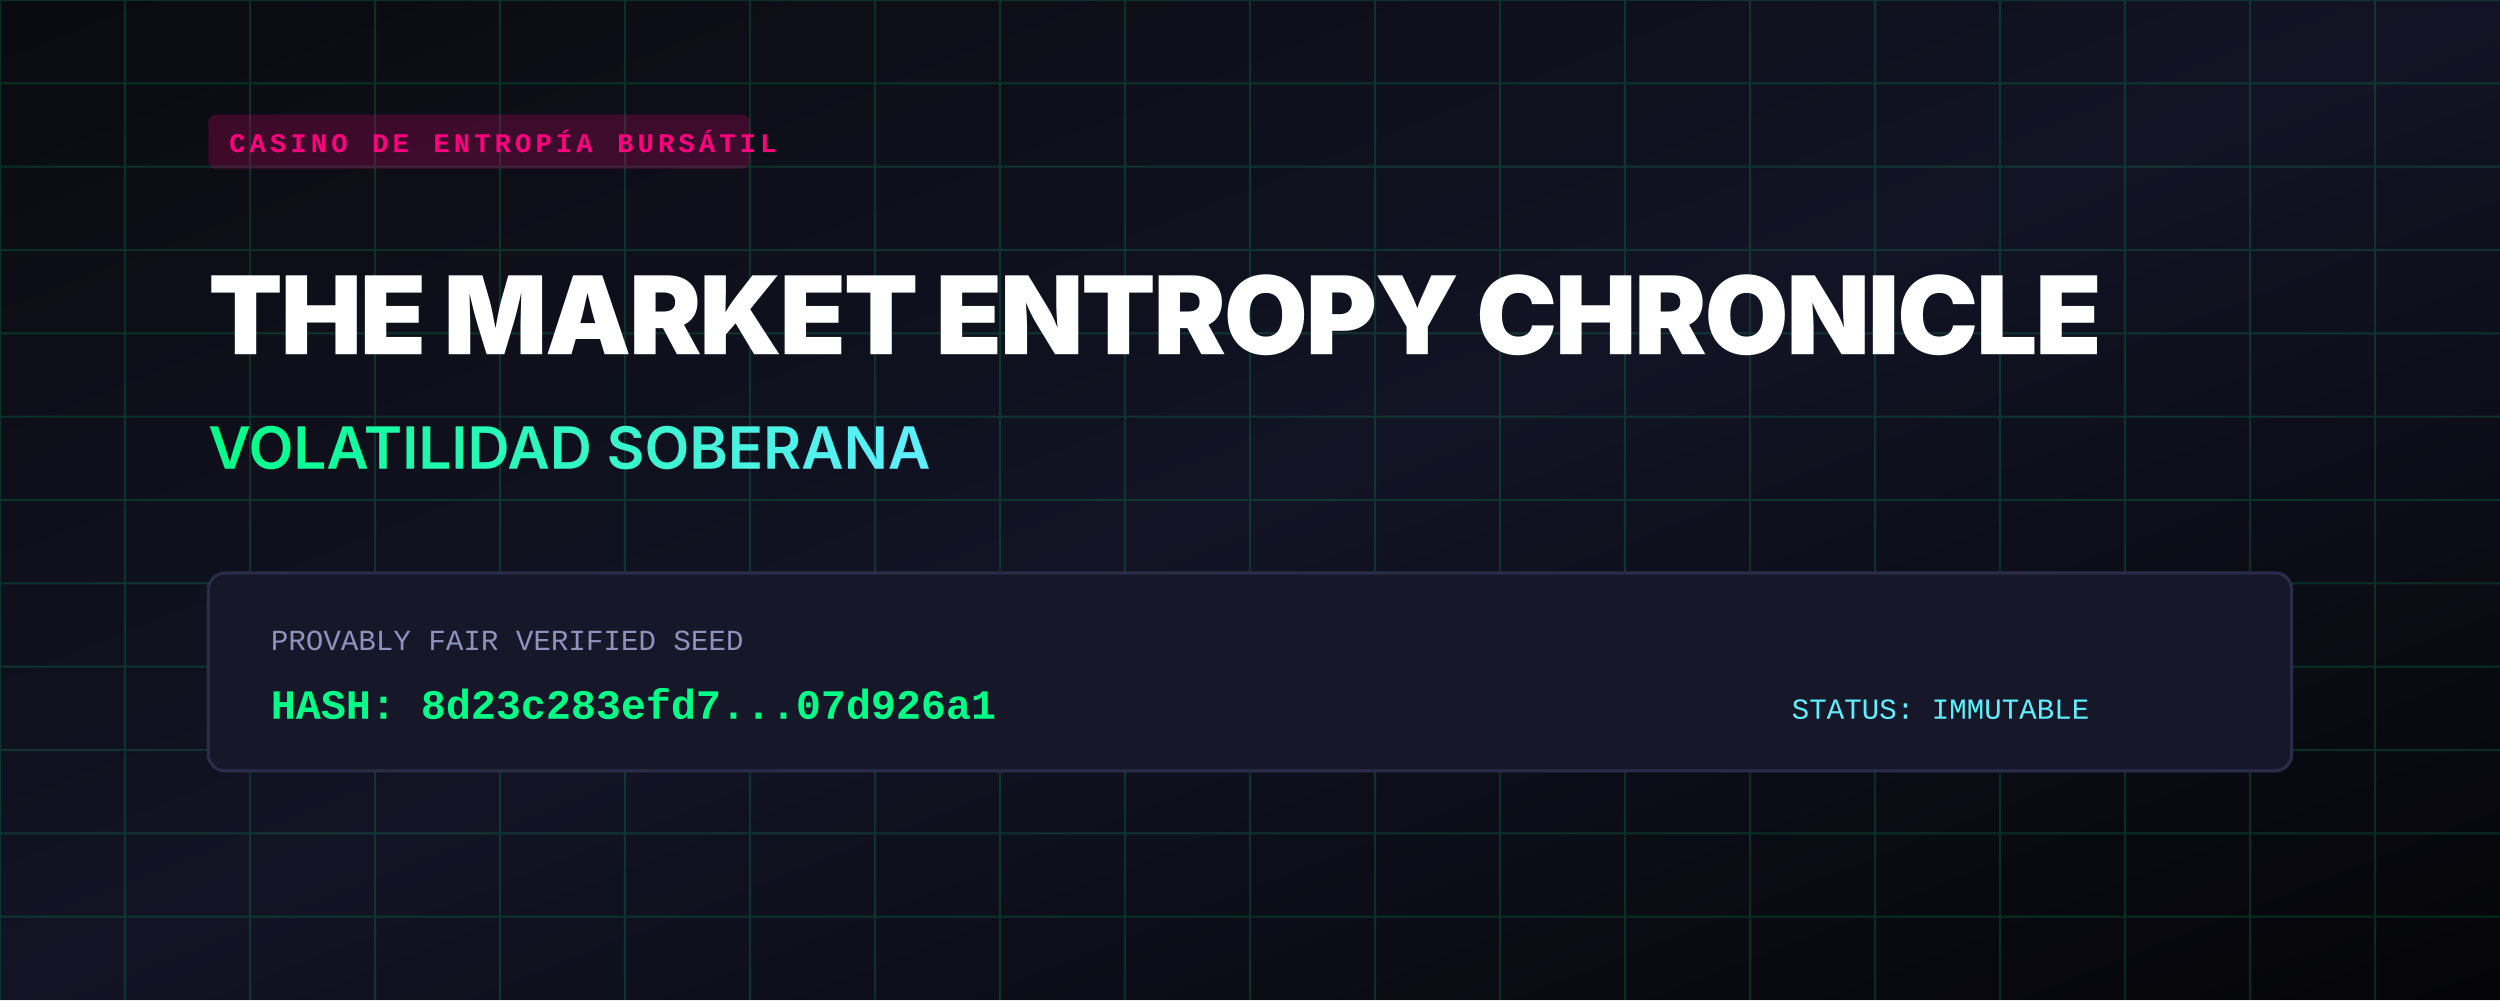
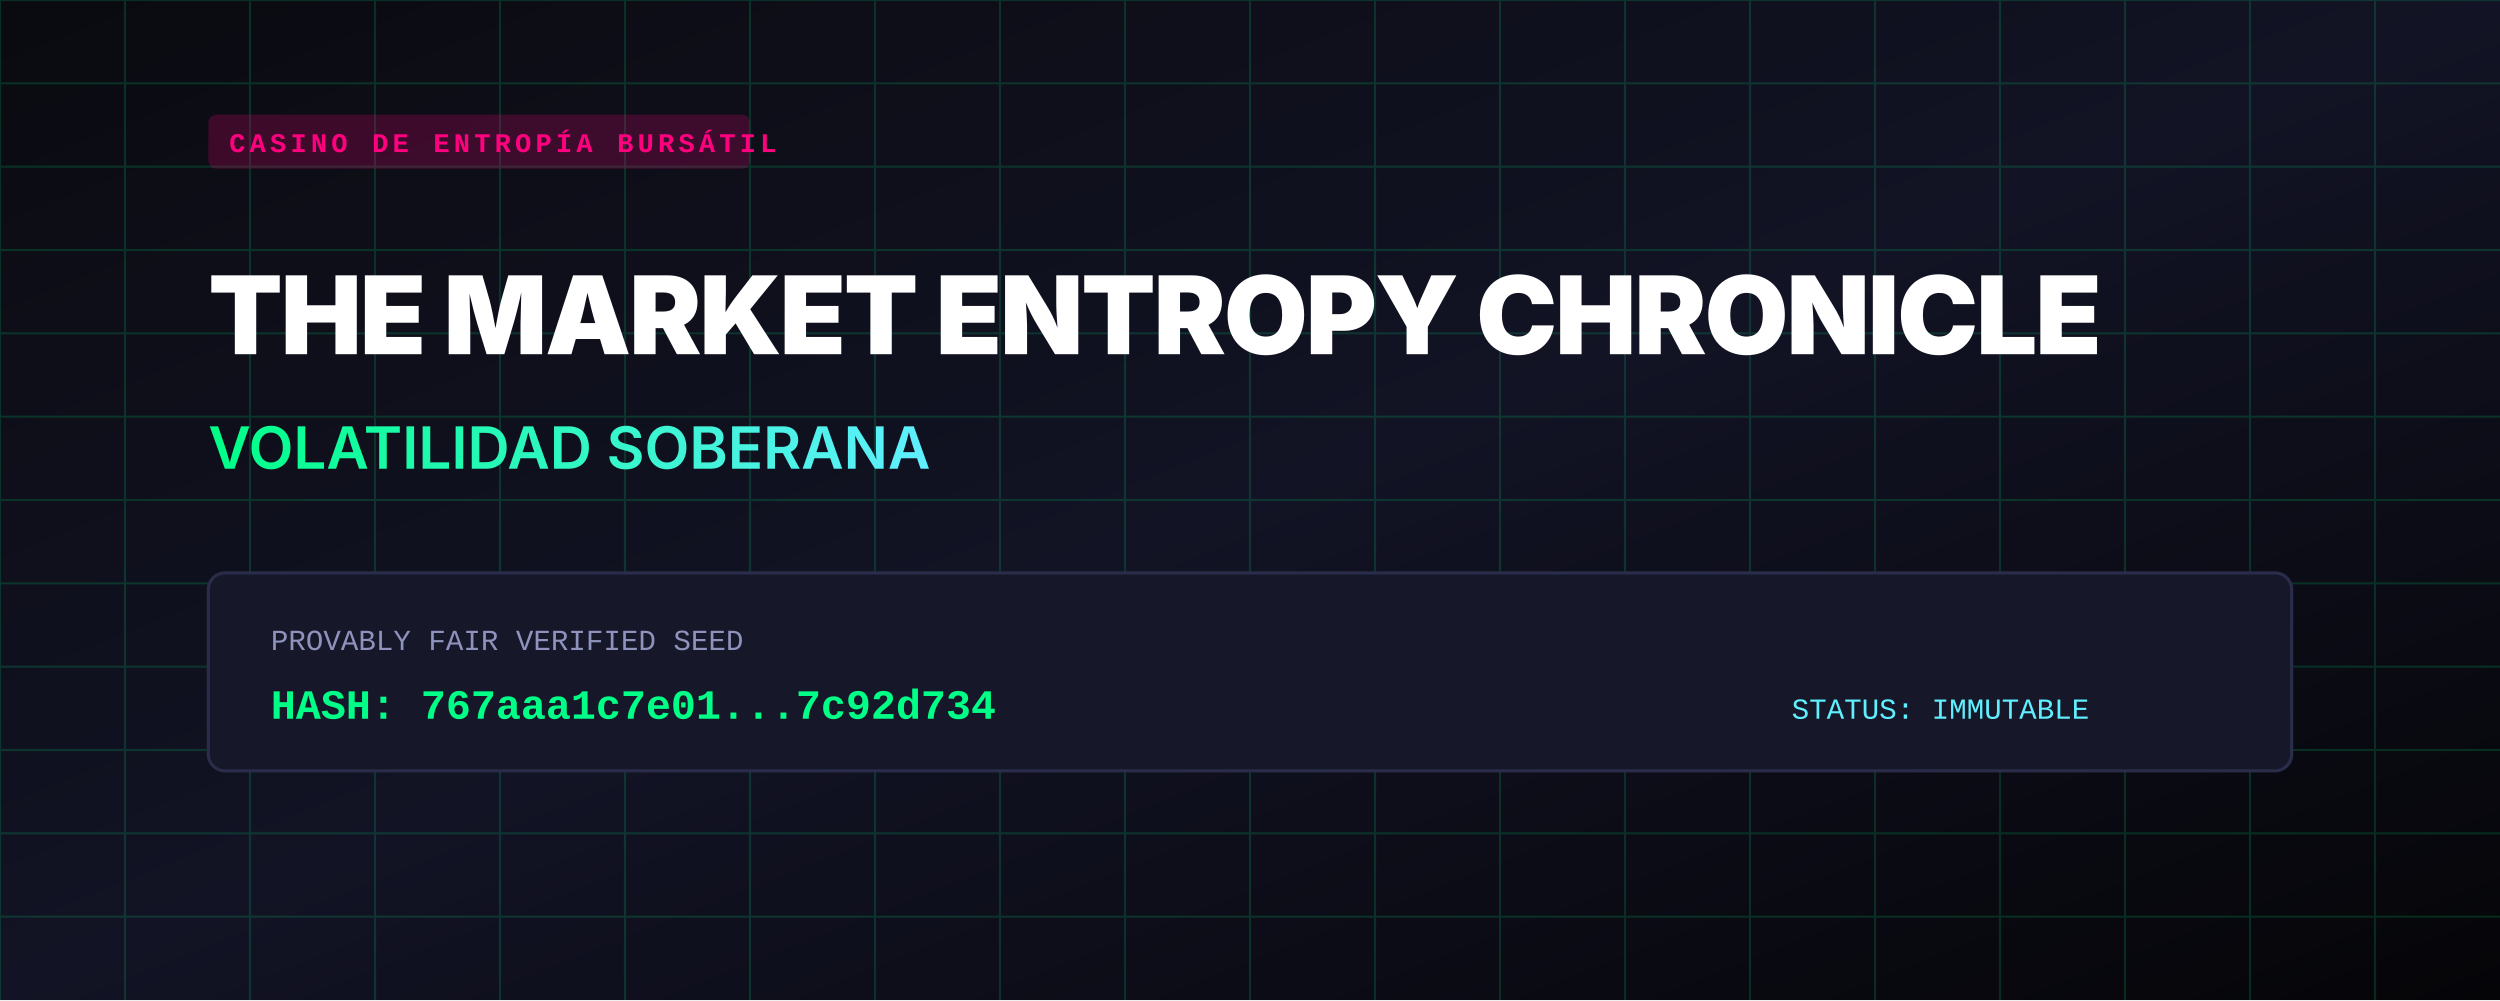
<svg xmlns="http://www.w3.org/2000/svg" viewBox="0 0 1200 480" width="100%" height="100%">
  <defs>
    <linearGradient id="bgGrad" x1="0%" y1="0%" x2="100%" y2="100%">
      <stop offset="0%" stop-color="#0a0b10" />
      <stop offset="50%" stop-color="#121324" />
      <stop offset="100%" stop-color="#050508" />
    </linearGradient>
    <linearGradient id="neonGreen" x1="0%" y1="0%" x2="100%" y2="0%">
      <stop offset="0%" stop-color="#00ff87" />
      <stop offset="100%" stop-color="#60efff" />
    </linearGradient>
    <linearGradient id="neonPink" x1="0%" y1="0%" x2="100%" y2="0%">
      <stop offset="0%" stop-color="#ff007f" />
      <stop offset="100%" stop-color="#7928ca" />
    </linearGradient>
  </defs>
  <rect width="1200" height="480" fill="url(#bgGrad)" />
  <g opacity="0.15" stroke="#00ff87" stroke-width="1">
    <line x1="0" y1="0" x2="0" y2="480" />
    <line x1="60" y1="0" x2="60" y2="480" />
    <line x1="120" y1="0" x2="120" y2="480" />
    <line x1="180" y1="0" x2="180" y2="480" />
    <line x1="240" y1="0" x2="240" y2="480" />
    <line x1="300" y1="0" x2="300" y2="480" />
    <line x1="360" y1="0" x2="360" y2="480" />
    <line x1="420" y1="0" x2="420" y2="480" />
    <line x1="480" y1="0" x2="480" y2="480" />
    <line x1="540" y1="0" x2="540" y2="480" />
    <line x1="600" y1="0" x2="600" y2="480" />
    <line x1="660" y1="0" x2="660" y2="480" />
    <line x1="720" y1="0" x2="720" y2="480" />
    <line x1="780" y1="0" x2="780" y2="480" />
    <line x1="840" y1="0" x2="840" y2="480" />
    <line x1="900" y1="0" x2="900" y2="480" />
    <line x1="960" y1="0" x2="960" y2="480" />
    <line x1="1020" y1="0" x2="1020" y2="480" />
    <line x1="1080" y1="0" x2="1080" y2="480" />
    <line x1="1140" y1="0" x2="1140" y2="480" />
    <line x1="0" y1="0" x2="1200" y2="0" />
    <line x1="0" y1="40" x2="1200" y2="40" />
    <line x1="0" y1="80" x2="1200" y2="80" />
    <line x1="0" y1="120" x2="1200" y2="120" />
    <line x1="0" y1="160" x2="1200" y2="160" />
    <line x1="0" y1="200" x2="1200" y2="200" />
    <line x1="0" y1="240" x2="1200" y2="240" />
    <line x1="0" y1="280" x2="1200" y2="280" />
    <line x1="0" y1="320" x2="1200" y2="320" />
    <line x1="0" y1="360" x2="1200" y2="360" />
    <line x1="0" y1="400" x2="1200" y2="400" />
    <line x1="0" y1="440" x2="1200" y2="440" />
  </g>
  <line x1="100" y1="90" x2="1100" y2="90" stroke="url(#neonPink)" stroke-width="2" opacity="0.8" />
  <line x1="100" y1="410" x2="1100" y2="410" stroke="url(#neonGreen)" stroke-width="2" opacity="0.8" />
  <rect x="100" y="55" width="260" height="26" rx="4" fill="#ff007f" opacity="0.2" />
  <text x="110" y="73" fill="#ff007f" font-family="'Courier New', monospace" font-size="13" font-weight="bold" letter-spacing="2">CASINO DE ENTROPÍA BURSÁTIL</text>
  <text x="100" y="170" fill="#ffffff" font-family="'Trebuchet MS', -apple-system, sans-serif" font-size="52" font-weight="900" letter-spacing="-1">THE MARKET ENTROPY CHRONICLE</text>
  <text x="100" y="225" fill="url(#neonGreen)" font-family="'Trebuchet MS', -apple-system, sans-serif" font-size="28" font-weight="600">VOLATILIDAD SOBERANA</text>
  <rect x="100" y="275" width="1000" height="95" rx="8" fill="#161829" stroke="#2a2d4a" stroke-width="1.5" />
  <text x="130" y="312" fill="#8e92bc" font-family="'Courier New', monospace" font-size="14">PROVABLY FAIR VERIFIED SEED</text>
-   <text x="130" y="345" fill="#00ff87" font-family="'Courier New', monospace" font-size="20" font-weight="bold">HASH: 8d23c283efd7...07d926a1</text>
+   <text x="130" y="345" fill="#00ff87" font-family="'Courier New', monospace" font-size="20" font-weight="bold">HASH: 767aaa1c7e01...7c92d734</text>
  <text x="860" y="345" fill="#60efff" font-family="'Courier New', monospace" font-size="14">STATUS: IMMUTABLE</text>
</svg>
